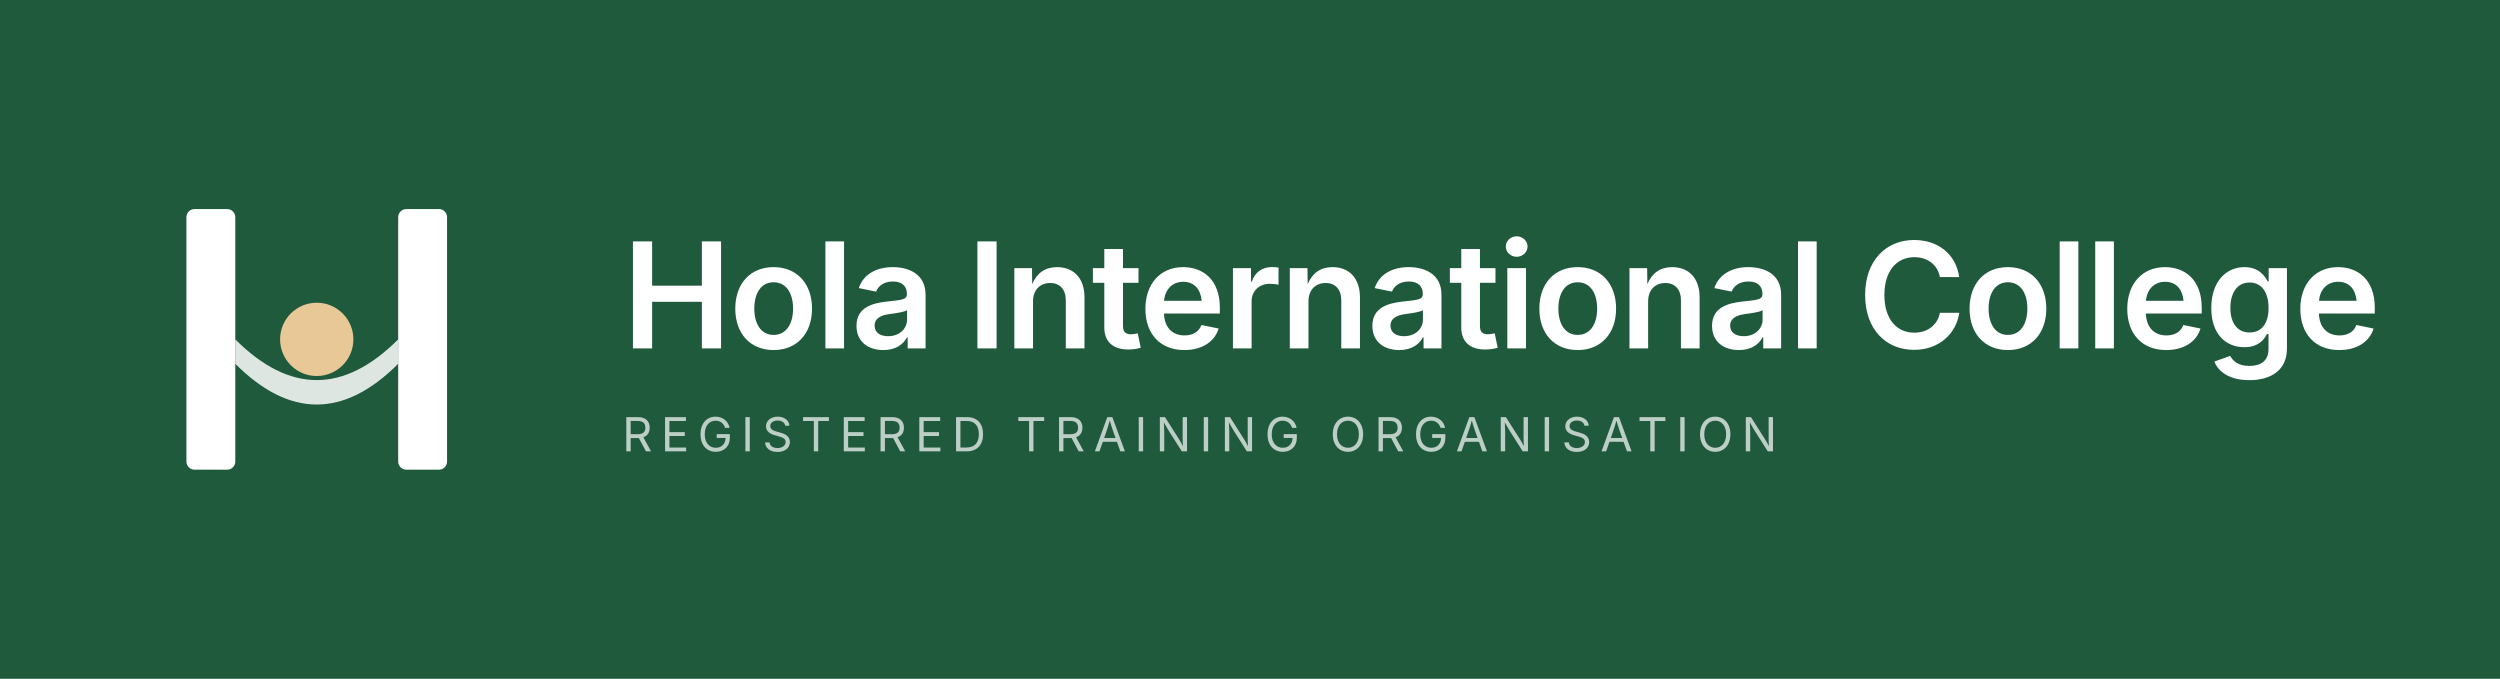
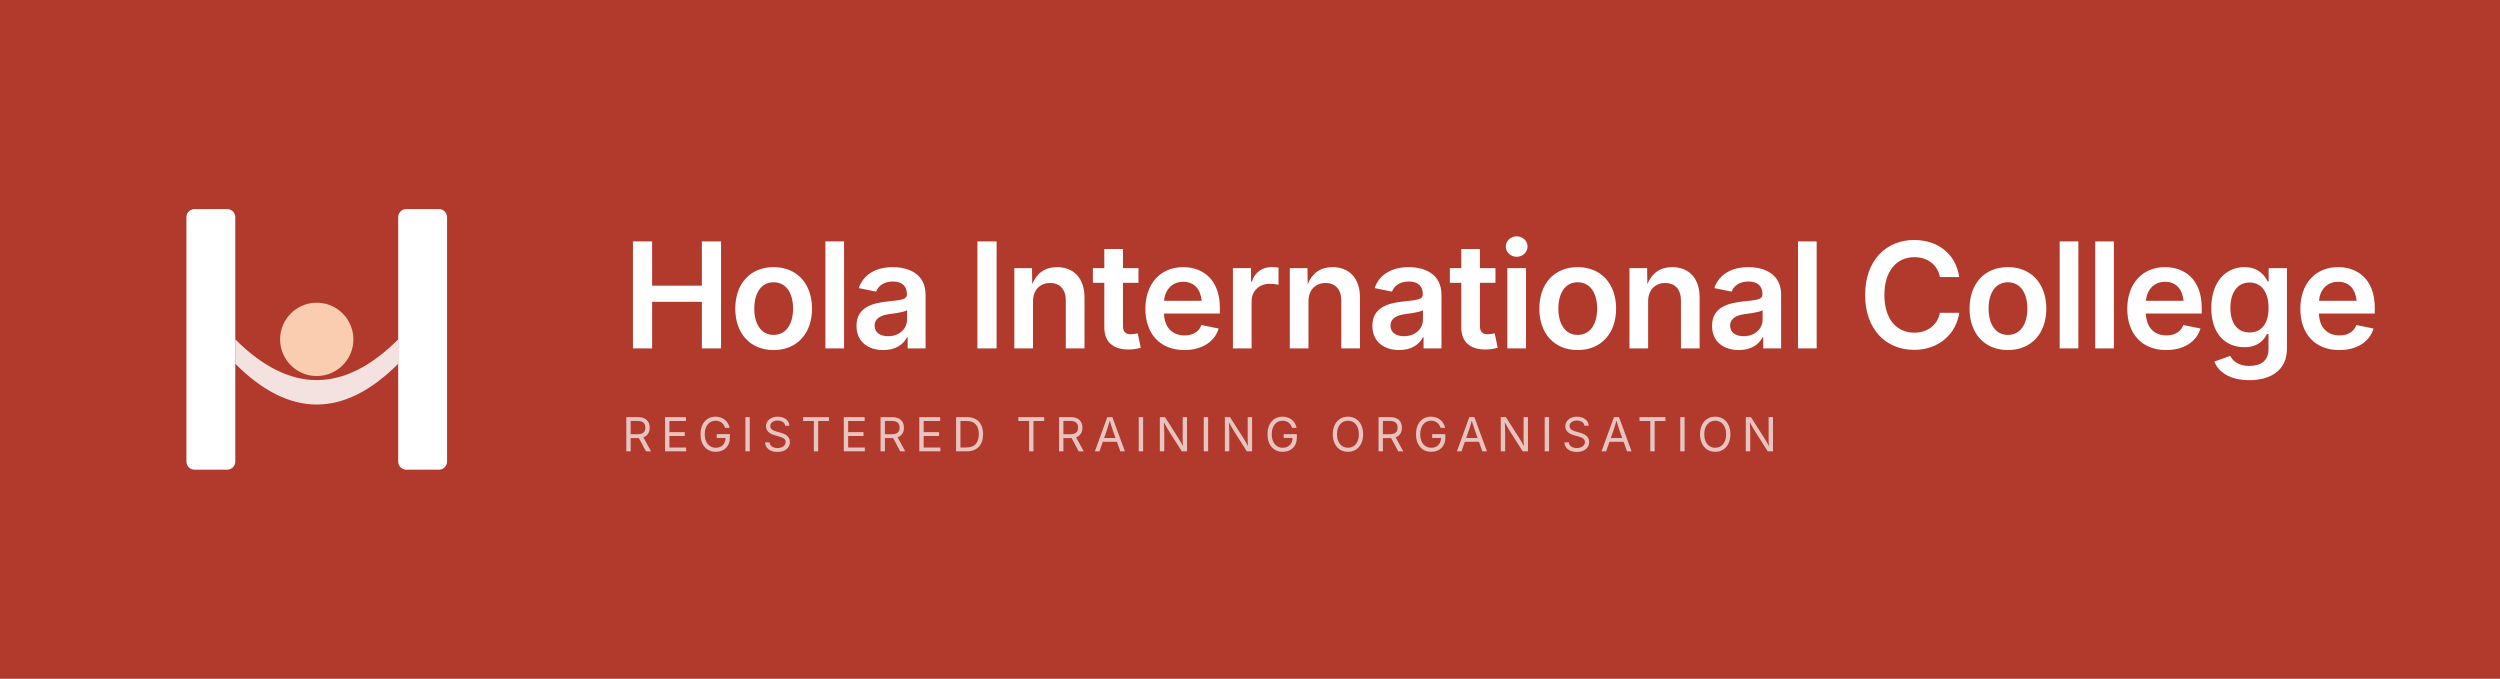
<svg xmlns="http://www.w3.org/2000/svg" viewBox="0 0 2210 600" width="2210" height="600">
-   <rect width="2210" height="600" fill="#1F5A3D" />
+   <rect width="2210" height="600" fill="#B23A2C" />
  <g transform="translate(100, 120) scale(3.6)">
    <rect x="18" y="18" width="12" height="64" rx="2" fill="#fff" />
    <rect x="70" y="18" width="12" height="64" rx="2" fill="#fff" />
-     <circle cx="50" cy="50" r="9" fill="#E8C896" />
+     <circle cx="50" cy="50" r="9" fill="#FACDB0" />
    <path d="M 30 50 Q 50 70 70 50 L 70 56 Q 50 76 30 56 Z" fill="#fff" opacity="0.85" />
  </g>
  <g font-family="Inter, system-ui, -apple-system, BlinkMacSystemFont, sans-serif" fill="#fff">
    <text x="550" y="308" font-size="130" font-weight="600" letter-spacing="-2.6">Hola International College</text>
    <text x="550" y="399" font-size="41.6" font-weight="400" letter-spacing="7.488" fill="#fff" opacity="0.7">REGISTERED TRAINING ORGANISATION</text>
  </g>
</svg>
